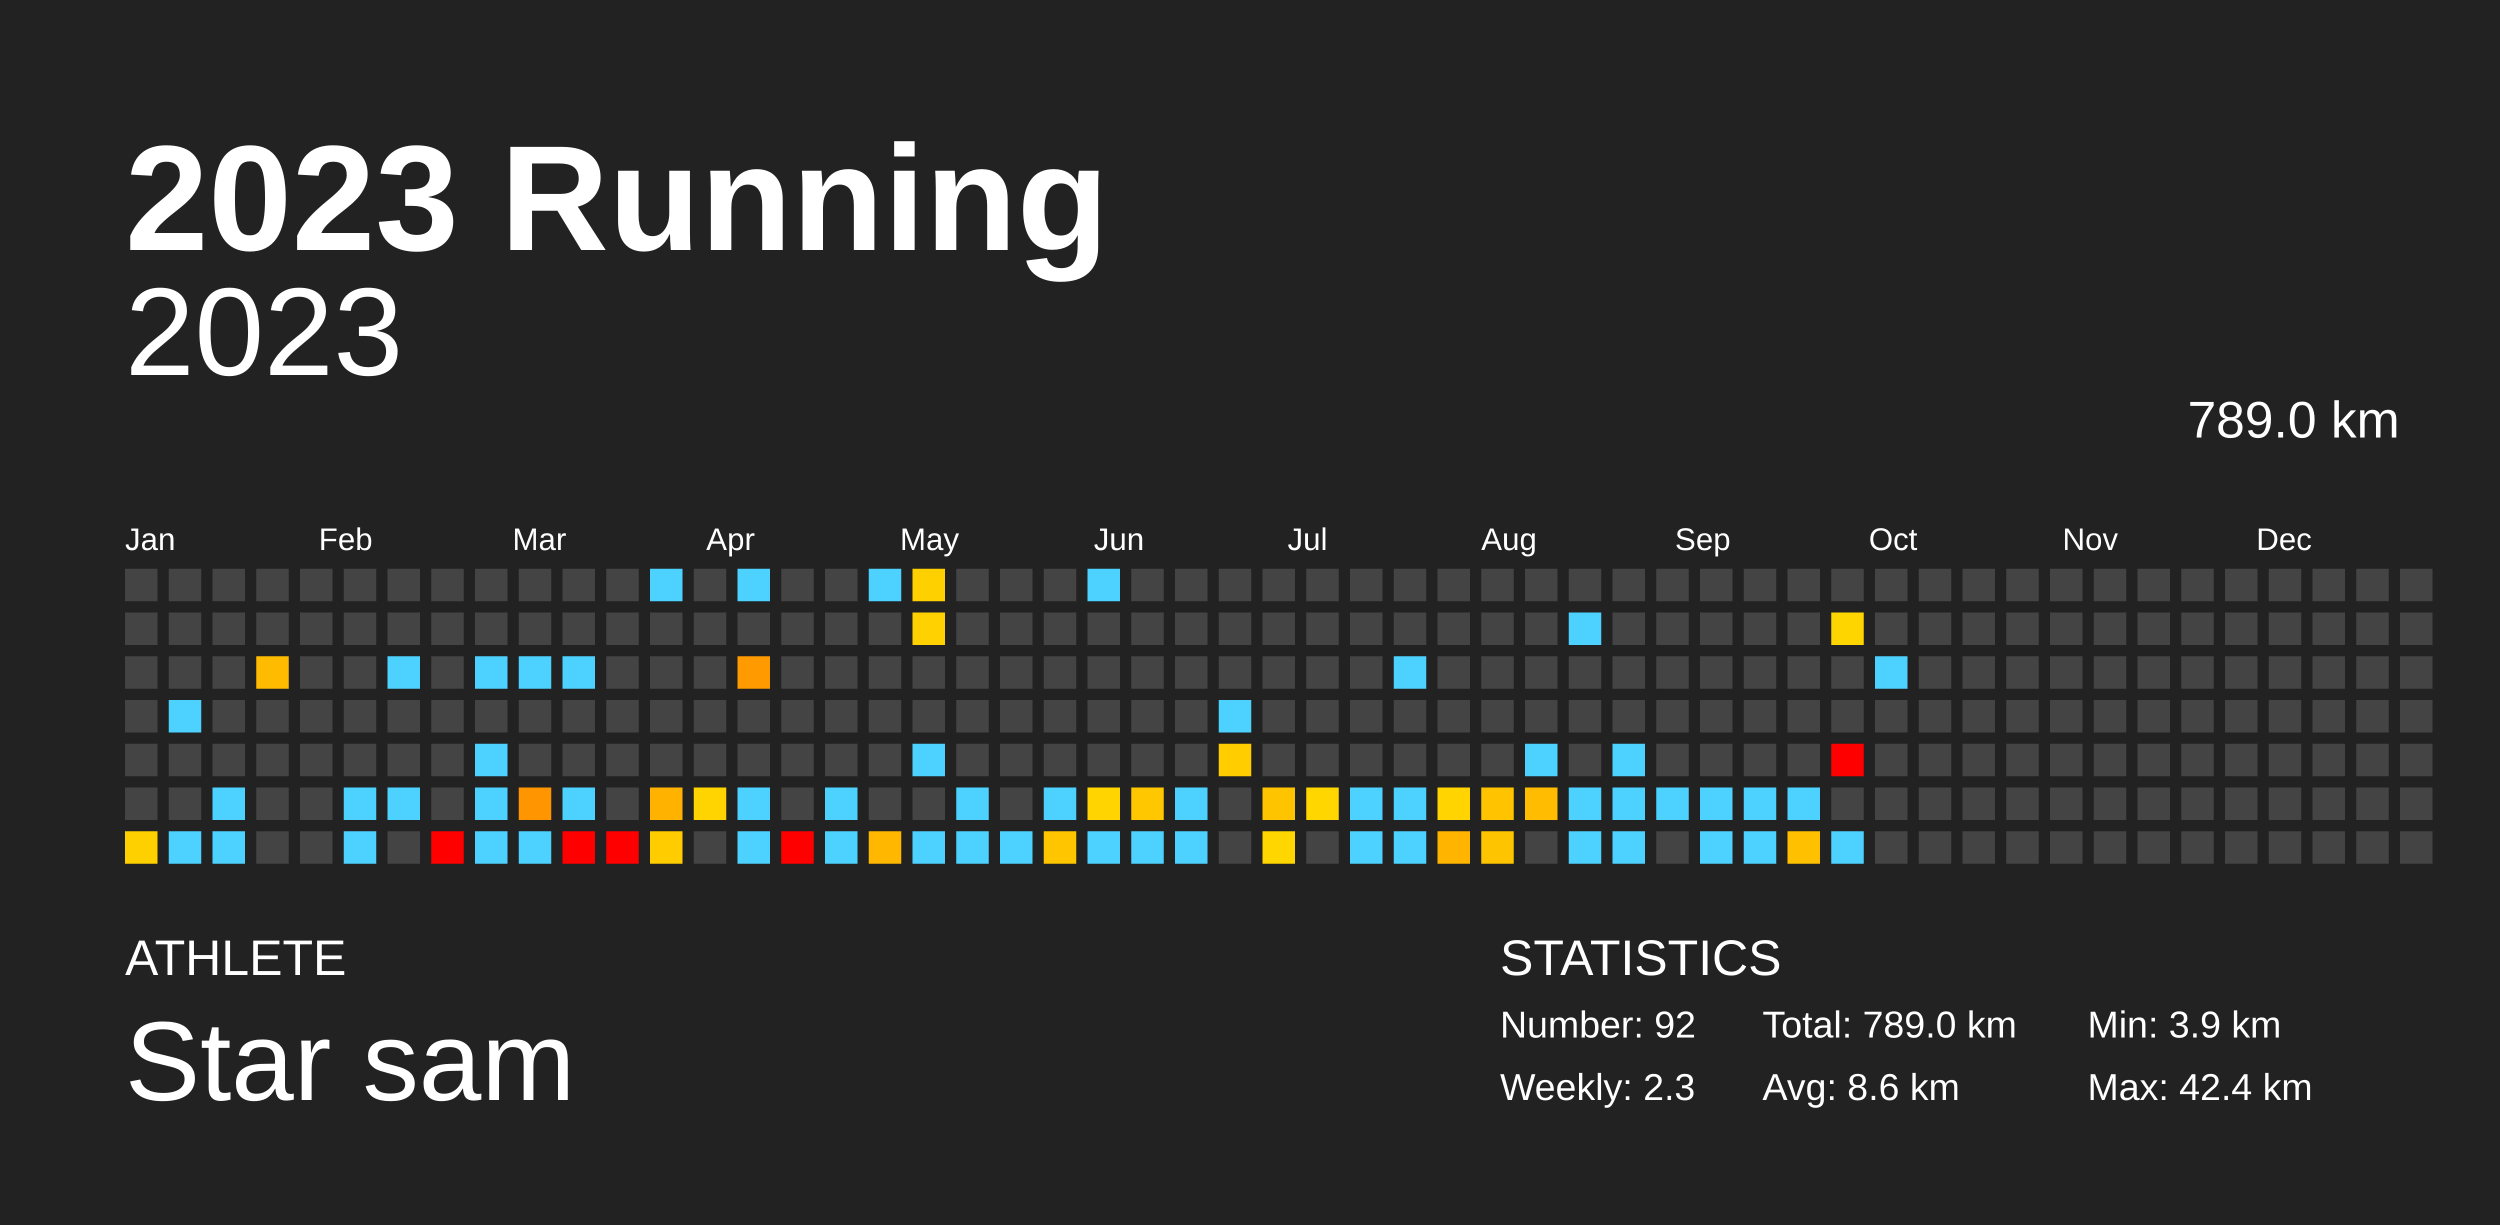
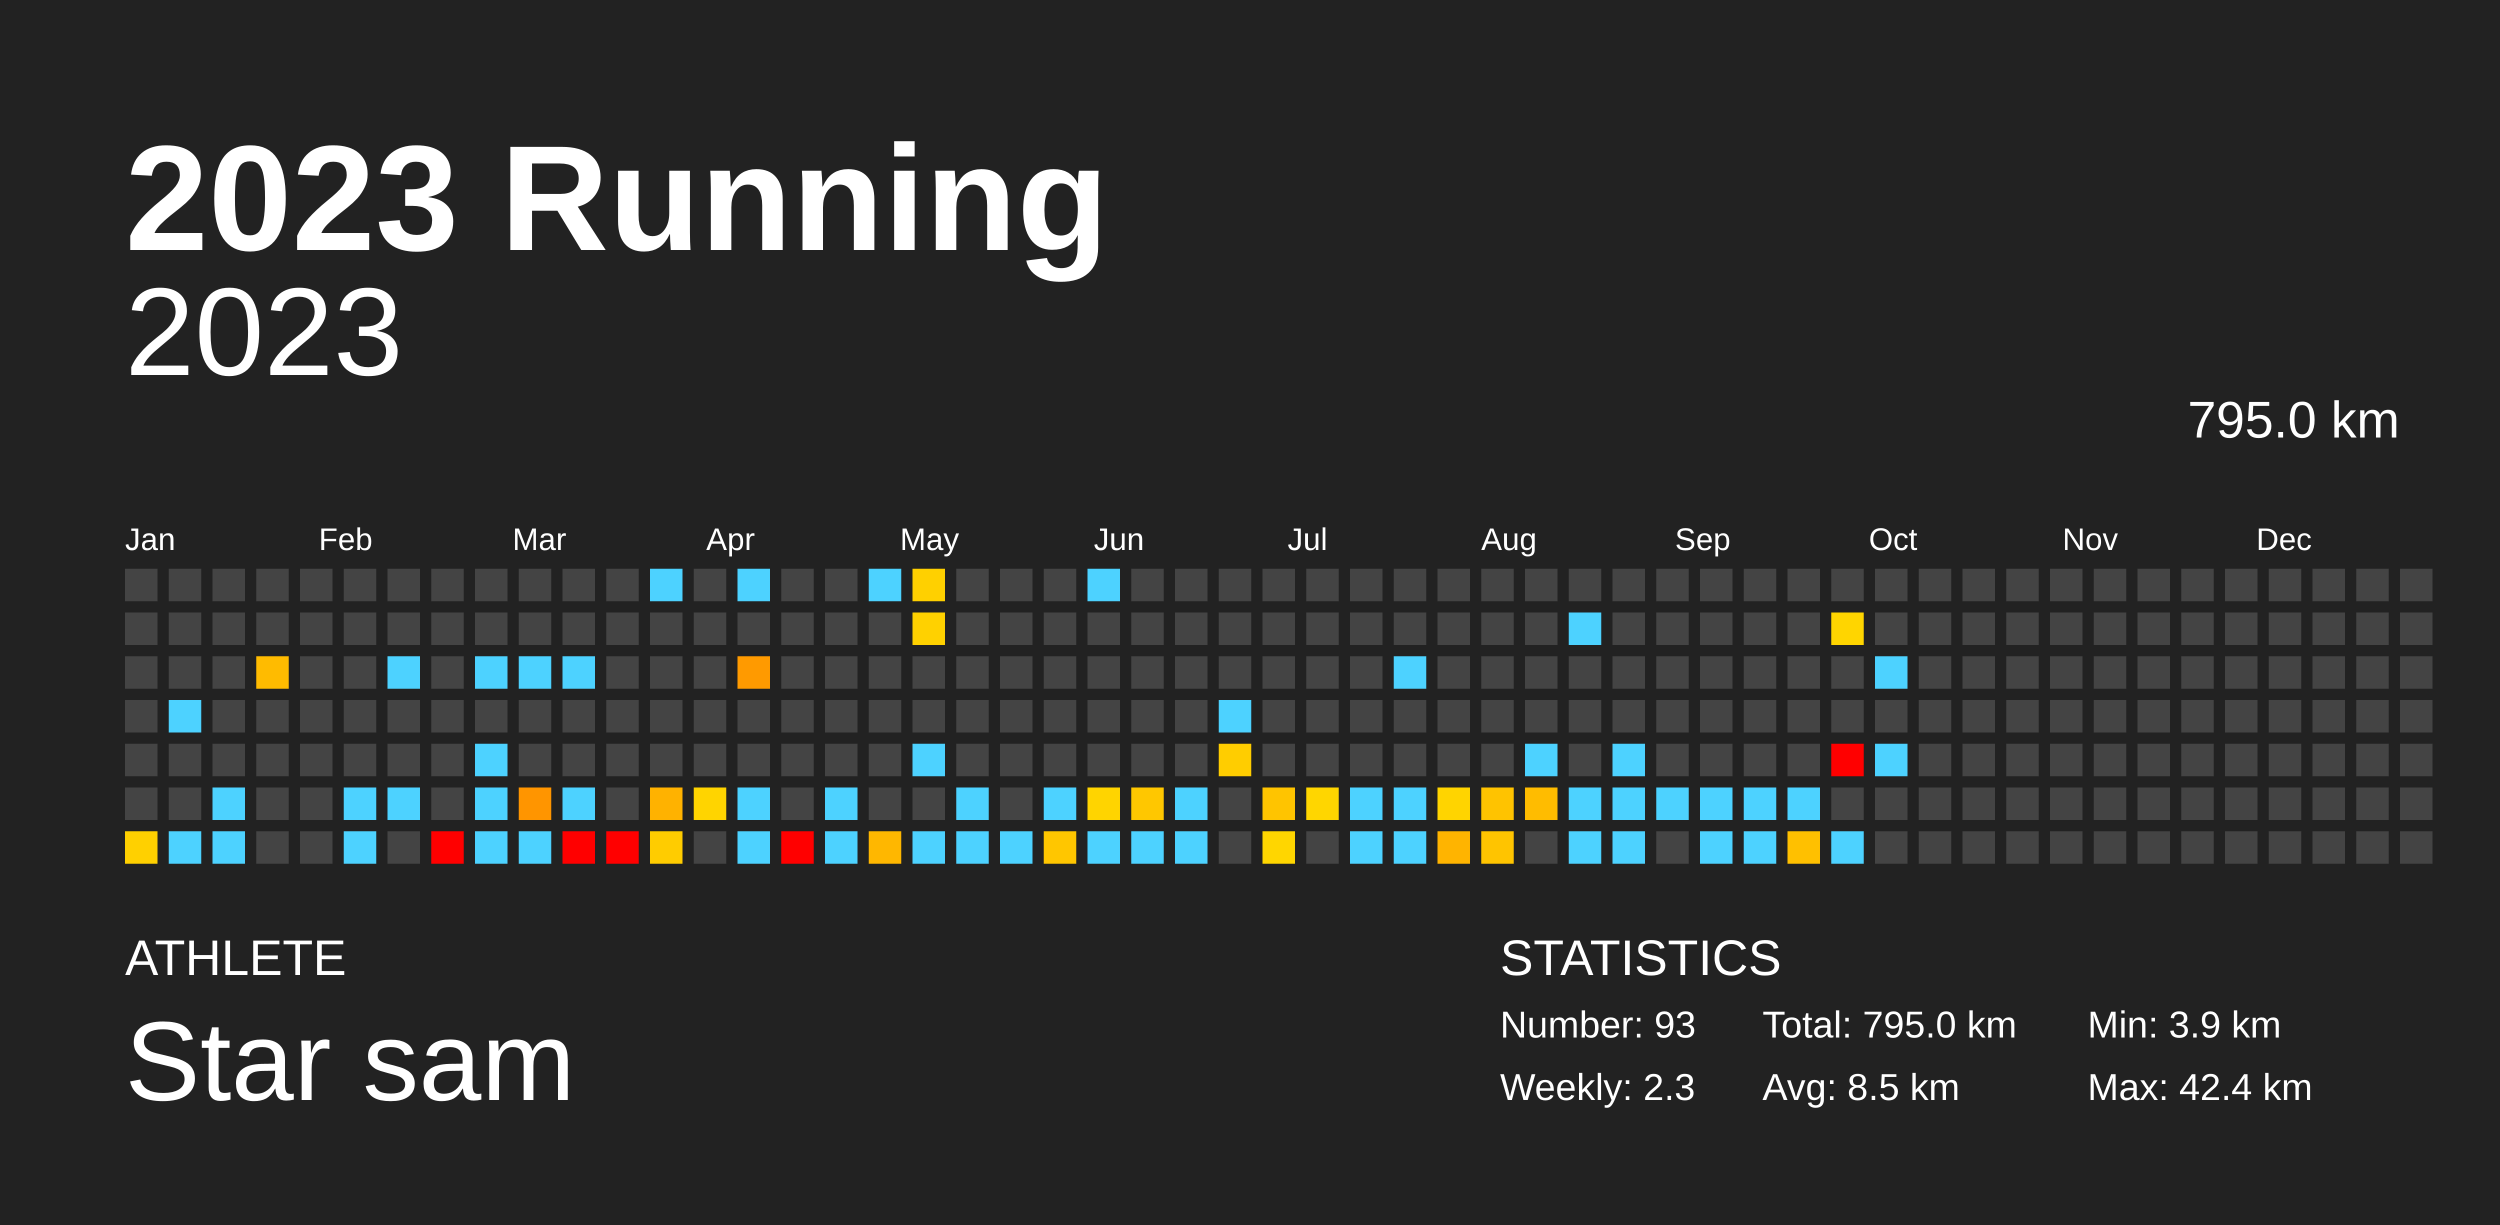
<svg xmlns="http://www.w3.org/2000/svg" baseProfile="full" height="98mm" version="1.1" viewBox="0,0,200,98" width="200mm">
  <defs />
  <rect fill="#222222" height="98" width="200" x="0" y="0" />
  <text fill="#FFFFFF" style="font-size:12px; font-family:Arial; font-weight:bold;" x="10" y="20">2023 Running</text>
  <text fill="#FFFFFF" style="font-size:4px; font-family:Arial" x="10" y="78">ATHLETE</text>
  <text fill="#FFFFFF" style="font-size:9px; font-family:Arial" x="10" y="88">Star sam</text>
  <text fill="#FFFFFF" style="font-size:4px; font-family:Arial" x="120" y="78">STATISTICS</text>
-   <text fill="#FFFFFF" style="font-size:3px; font-family:Arial" x="120" y="83">Number: 92</text>
+   <text fill="#FFFFFF" style="font-size:3px; font-family:Arial" x="120" y="83">Number: 93</text>
  <text fill="#FFFFFF" style="font-size:3px; font-family:Arial" x="120" y="88">Weekly: 2.3</text>
-   <text fill="#FFFFFF" style="font-size:3px; font-family:Arial" x="141" y="83">Total: 789.0 km</text>
-   <text fill="#FFFFFF" style="font-size:3px; font-family:Arial" x="141" y="88">Avg: 8.6 km</text>
+   <text fill="#FFFFFF" style="font-size:3px; font-family:Arial" x="141" y="83">Total: 795.0 km</text>
+   <text fill="#FFFFFF" style="font-size:3px; font-family:Arial" x="141" y="88">Avg: 8.5 km</text>
  <text fill="#FFFFFF" style="font-size:3px; font-family:Arial" x="167" y="83">Min: 3.9 km</text>
  <text fill="#FFFFFF" style="font-size:3px; font-family:Arial" x="167" y="88">Max: 42.4 km</text>
  <text alignment-baseline="hanging" fill="#FFFFFF" style="font-size:10.0px; font-family:Arial;" x="10" y="30">2023</text>
-   <text alignment-baseline="hanging" fill="#FFFFFF" style="font-size:4.125px; font-family:Arial;" x="175" y="35">789.0 km</text>
+   <text alignment-baseline="hanging" fill="#FFFFFF" style="font-size:4.125px; font-family:Arial;" x="175" y="35">795.0 km</text>
  <text fill="#FFFFFF" style="font-size:2.5px; font-family:Arial" x="10.0" y="44">Jan</text>
  <text fill="#FFFFFF" style="font-size:2.5px; font-family:Arial" x="25.5" y="44">Feb</text>
  <text fill="#FFFFFF" style="font-size:2.5px; font-family:Arial" x="41.0" y="44">Mar</text>
  <text fill="#FFFFFF" style="font-size:2.5px; font-family:Arial" x="56.5" y="44">Apr</text>
  <text fill="#FFFFFF" style="font-size:2.5px; font-family:Arial" x="72.0" y="44">May</text>
  <text fill="#FFFFFF" style="font-size:2.5px; font-family:Arial" x="87.5" y="44">Jun</text>
  <text fill="#FFFFFF" style="font-size:2.5px; font-family:Arial" x="103.0" y="44">Jul</text>
  <text fill="#FFFFFF" style="font-size:2.5px; font-family:Arial" x="118.5" y="44">Aug</text>
  <text fill="#FFFFFF" style="font-size:2.5px; font-family:Arial" x="134.0" y="44">Sep</text>
  <text fill="#FFFFFF" style="font-size:2.5px; font-family:Arial" x="149.5" y="44">Oct</text>
  <text fill="#FFFFFF" style="font-size:2.5px; font-family:Arial" x="165.0" y="44">Nov</text>
  <text fill="#FFFFFF" style="font-size:2.5px; font-family:Arial" x="180.5" y="44">Dec</text>
  <rect fill="#444444" height="2.6" width="2.6" x="10.0" y="45.5" />
  <rect fill="#444444" height="2.6" width="2.6" x="10.0" y="49.0" />
  <rect fill="#444444" height="2.6" width="2.6" x="10.0" y="52.5" />
  <rect fill="#444444" height="2.6" width="2.6" x="10.0" y="56.0" />
  <rect fill="#444444" height="2.6" width="2.6" x="10.0" y="59.5" />
  <rect fill="#444444" height="2.6" width="2.6" x="10.0" y="63.0" />
  <rect fill="#ffd000" height="2.6" width="2.6" x="10.0" y="66.5" />
  <rect fill="#444444" height="2.6" width="2.6" x="13.5" y="45.5" />
  <rect fill="#444444" height="2.6" width="2.6" x="13.5" y="49.0" />
  <rect fill="#444444" height="2.6" width="2.6" x="13.5" y="52.5" />
  <rect fill="#4dd2ff" height="2.6" width="2.6" x="13.5" y="56.0" />
  <rect fill="#444444" height="2.6" width="2.6" x="13.5" y="59.5" />
  <rect fill="#444444" height="2.6" width="2.6" x="13.5" y="63.0" />
  <rect fill="#4dd2ff" height="2.6" width="2.6" x="13.5" y="66.5" />
  <rect fill="#444444" height="2.6" width="2.6" x="17.0" y="45.5" />
  <rect fill="#444444" height="2.6" width="2.6" x="17.0" y="49.0" />
  <rect fill="#444444" height="2.6" width="2.6" x="17.0" y="52.5" />
  <rect fill="#444444" height="2.6" width="2.6" x="17.0" y="56.0" />
  <rect fill="#444444" height="2.6" width="2.6" x="17.0" y="59.5" />
  <rect fill="#4dd2ff" height="2.6" width="2.6" x="17.0" y="63.0" />
  <rect fill="#4dd2ff" height="2.6" width="2.6" x="17.0" y="66.5" />
  <rect fill="#444444" height="2.6" width="2.6" x="20.5" y="45.5" />
  <rect fill="#444444" height="2.6" width="2.6" x="20.5" y="49.0" />
  <rect fill="#ffbb00" height="2.6" width="2.6" x="20.5" y="52.5" />
  <rect fill="#444444" height="2.6" width="2.6" x="20.5" y="56.0" />
  <rect fill="#444444" height="2.6" width="2.6" x="20.5" y="59.5" />
  <rect fill="#444444" height="2.6" width="2.6" x="20.5" y="63.0" />
  <rect fill="#444444" height="2.6" width="2.6" x="20.5" y="66.5" />
  <rect fill="#444444" height="2.6" width="2.6" x="24.0" y="45.5" />
  <rect fill="#444444" height="2.6" width="2.6" x="24.0" y="49.0" />
  <rect fill="#444444" height="2.6" width="2.6" x="24.0" y="52.5" />
  <rect fill="#444444" height="2.6" width="2.6" x="24.0" y="56.0" />
  <rect fill="#444444" height="2.6" width="2.6" x="24.0" y="59.5" />
  <rect fill="#444444" height="2.6" width="2.6" x="24.0" y="63.0" />
  <rect fill="#444444" height="2.6" width="2.6" x="24.0" y="66.5" />
  <rect fill="#444444" height="2.6" width="2.6" x="27.5" y="45.5" />
  <rect fill="#444444" height="2.6" width="2.6" x="27.5" y="49.0" />
  <rect fill="#444444" height="2.6" width="2.6" x="27.5" y="52.5" />
  <rect fill="#444444" height="2.6" width="2.6" x="27.5" y="56.0" />
  <rect fill="#444444" height="2.6" width="2.6" x="27.5" y="59.5" />
  <rect fill="#4dd2ff" height="2.6" width="2.6" x="27.5" y="63.0" />
  <rect fill="#4dd2ff" height="2.6" width="2.6" x="27.5" y="66.5" />
  <rect fill="#444444" height="2.6" width="2.6" x="31.0" y="45.5" />
  <rect fill="#444444" height="2.6" width="2.6" x="31.0" y="49.0" />
  <rect fill="#4dd2ff" height="2.6" width="2.6" x="31.0" y="52.5" />
  <rect fill="#444444" height="2.6" width="2.6" x="31.0" y="56.0" />
  <rect fill="#444444" height="2.6" width="2.6" x="31.0" y="59.5" />
  <rect fill="#4dd2ff" height="2.6" width="2.6" x="31.0" y="63.0" />
  <rect fill="#444444" height="2.6" width="2.6" x="31.0" y="66.5" />
  <rect fill="#444444" height="2.6" width="2.6" x="34.5" y="45.5" />
  <rect fill="#444444" height="2.6" width="2.6" x="34.5" y="49.0" />
  <rect fill="#444444" height="2.6" width="2.6" x="34.5" y="52.5" />
  <rect fill="#444444" height="2.6" width="2.6" x="34.5" y="56.0" />
  <rect fill="#444444" height="2.6" width="2.6" x="34.5" y="59.5" />
  <rect fill="#444444" height="2.6" width="2.6" x="34.5" y="63.0" />
  <rect fill="red" height="2.6" width="2.6" x="34.5" y="66.5" />
  <rect fill="#444444" height="2.6" width="2.6" x="38.0" y="45.5" />
  <rect fill="#444444" height="2.6" width="2.6" x="38.0" y="49.0" />
  <rect fill="#4dd2ff" height="2.6" width="2.6" x="38.0" y="52.5" />
  <rect fill="#444444" height="2.6" width="2.6" x="38.0" y="56.0" />
  <rect fill="#4dd2ff" height="2.6" width="2.6" x="38.0" y="59.5" />
  <rect fill="#4dd2ff" height="2.6" width="2.6" x="38.0" y="63.0" />
  <rect fill="#4dd2ff" height="2.6" width="2.6" x="38.0" y="66.5" />
  <rect fill="#444444" height="2.6" width="2.6" x="41.5" y="45.5" />
  <rect fill="#444444" height="2.6" width="2.6" x="41.5" y="49.0" />
  <rect fill="#4dd2ff" height="2.6" width="2.6" x="41.5" y="52.5" />
  <rect fill="#444444" height="2.6" width="2.6" x="41.5" y="56.0" />
  <rect fill="#444444" height="2.6" width="2.6" x="41.5" y="59.5" />
  <rect fill="#ff9500" height="2.6" width="2.6" x="41.5" y="63.0" />
  <rect fill="#4dd2ff" height="2.6" width="2.6" x="41.5" y="66.5" />
  <rect fill="#444444" height="2.6" width="2.6" x="45.0" y="45.5" />
  <rect fill="#444444" height="2.6" width="2.6" x="45.0" y="49.0" />
  <rect fill="#4dd2ff" height="2.6" width="2.6" x="45.0" y="52.5" />
  <rect fill="#444444" height="2.6" width="2.6" x="45.0" y="56.0" />
  <rect fill="#444444" height="2.6" width="2.6" x="45.0" y="59.5" />
  <rect fill="#4dd2ff" height="2.6" width="2.6" x="45.0" y="63.0" />
  <rect fill="red" height="2.6" width="2.6" x="45.0" y="66.5" />
  <rect fill="#444444" height="2.6" width="2.6" x="48.5" y="45.5" />
  <rect fill="#444444" height="2.6" width="2.6" x="48.5" y="49.0" />
  <rect fill="#444444" height="2.6" width="2.6" x="48.5" y="52.5" />
  <rect fill="#444444" height="2.6" width="2.6" x="48.5" y="56.0" />
  <rect fill="#444444" height="2.6" width="2.6" x="48.5" y="59.5" />
  <rect fill="#444444" height="2.6" width="2.6" x="48.5" y="63.0" />
  <rect fill="red" height="2.6" width="2.6" x="48.5" y="66.5" />
  <rect fill="#4dd2ff" height="2.6" width="2.6" x="52.0" y="45.5" />
  <rect fill="#444444" height="2.6" width="2.6" x="52.0" y="49.0" />
  <rect fill="#444444" height="2.6" width="2.6" x="52.0" y="52.5" />
  <rect fill="#444444" height="2.6" width="2.6" x="52.0" y="56.0" />
  <rect fill="#444444" height="2.6" width="2.6" x="52.0" y="59.5" />
  <rect fill="#ffb200" height="2.6" width="2.6" x="52.0" y="63.0" />
  <rect fill="#ffcc00" height="2.6" width="2.6" x="52.0" y="66.5" />
  <rect fill="#444444" height="2.6" width="2.6" x="55.5" y="45.5" />
  <rect fill="#444444" height="2.6" width="2.6" x="55.5" y="49.0" />
  <rect fill="#444444" height="2.6" width="2.6" x="55.5" y="52.5" />
  <rect fill="#444444" height="2.6" width="2.6" x="55.5" y="56.0" />
  <rect fill="#444444" height="2.6" width="2.6" x="55.5" y="59.5" />
  <rect fill="#ffd400" height="2.6" width="2.6" x="55.5" y="63.0" />
  <rect fill="#444444" height="2.6" width="2.6" x="55.5" y="66.5" />
  <rect fill="#4dd2ff" height="2.6" width="2.6" x="59.0" y="45.5" />
  <rect fill="#444444" height="2.6" width="2.6" x="59.0" y="49.0" />
  <rect fill="#ff9a00" height="2.6" width="2.6" x="59.0" y="52.5" />
  <rect fill="#444444" height="2.6" width="2.6" x="59.0" y="56.0" />
  <rect fill="#444444" height="2.6" width="2.6" x="59.0" y="59.5" />
  <rect fill="#4dd2ff" height="2.6" width="2.6" x="59.0" y="63.0" />
  <rect fill="#4dd2ff" height="2.6" width="2.6" x="59.0" y="66.5" />
  <rect fill="#444444" height="2.6" width="2.6" x="62.5" y="45.5" />
  <rect fill="#444444" height="2.6" width="2.6" x="62.5" y="49.0" />
  <rect fill="#444444" height="2.6" width="2.6" x="62.5" y="52.5" />
  <rect fill="#444444" height="2.6" width="2.6" x="62.5" y="56.0" />
  <rect fill="#444444" height="2.6" width="2.6" x="62.5" y="59.5" />
  <rect fill="#444444" height="2.6" width="2.6" x="62.5" y="63.0" />
  <rect fill="red" height="2.6" width="2.6" x="62.5" y="66.5" />
  <rect fill="#444444" height="2.6" width="2.6" x="66.0" y="45.5" />
  <rect fill="#444444" height="2.6" width="2.6" x="66.0" y="49.0" />
  <rect fill="#444444" height="2.6" width="2.6" x="66.0" y="52.5" />
  <rect fill="#444444" height="2.6" width="2.6" x="66.0" y="56.0" />
  <rect fill="#444444" height="2.6" width="2.6" x="66.0" y="59.5" />
  <rect fill="#4dd2ff" height="2.6" width="2.6" x="66.0" y="63.0" />
  <rect fill="#4dd2ff" height="2.6" width="2.6" x="66.0" y="66.5" />
  <rect fill="#4dd2ff" height="2.6" width="2.6" x="69.5" y="45.5" />
  <rect fill="#444444" height="2.6" width="2.6" x="69.5" y="49.0" />
  <rect fill="#444444" height="2.6" width="2.6" x="69.5" y="52.5" />
  <rect fill="#444444" height="2.6" width="2.6" x="69.5" y="56.0" />
  <rect fill="#444444" height="2.6" width="2.6" x="69.5" y="59.5" />
  <rect fill="#444444" height="2.6" width="2.6" x="69.5" y="63.0" />
  <rect fill="#ffb700" height="2.6" width="2.6" x="69.5" y="66.5" />
  <rect fill="#ffd000" height="2.6" width="2.6" x="73.0" y="45.5" />
  <rect fill="#ffd100" height="2.6" width="2.6" x="73.0" y="49.0" />
  <rect fill="#444444" height="2.6" width="2.6" x="73.0" y="52.5" />
  <rect fill="#444444" height="2.6" width="2.6" x="73.0" y="56.0" />
  <rect fill="#4dd2ff" height="2.6" width="2.6" x="73.0" y="59.5" />
  <rect fill="#444444" height="2.6" width="2.6" x="73.0" y="63.0" />
  <rect fill="#4dd2ff" height="2.6" width="2.6" x="73.0" y="66.5" />
  <rect fill="#444444" height="2.6" width="2.6" x="76.5" y="45.5" />
  <rect fill="#444444" height="2.6" width="2.6" x="76.5" y="49.0" />
  <rect fill="#444444" height="2.6" width="2.6" x="76.5" y="52.5" />
  <rect fill="#444444" height="2.6" width="2.6" x="76.5" y="56.0" />
  <rect fill="#444444" height="2.6" width="2.6" x="76.5" y="59.5" />
  <rect fill="#4dd2ff" height="2.6" width="2.6" x="76.5" y="63.0" />
  <rect fill="#4dd2ff" height="2.6" width="2.6" x="76.5" y="66.5" />
  <rect fill="#444444" height="2.6" width="2.6" x="80.0" y="45.5" />
  <rect fill="#444444" height="2.6" width="2.6" x="80.0" y="49.0" />
  <rect fill="#444444" height="2.6" width="2.6" x="80.0" y="52.5" />
  <rect fill="#444444" height="2.6" width="2.6" x="80.0" y="56.0" />
  <rect fill="#444444" height="2.6" width="2.6" x="80.0" y="59.5" />
  <rect fill="#444444" height="2.6" width="2.6" x="80.0" y="63.0" />
  <rect fill="#4dd2ff" height="2.6" width="2.6" x="80.0" y="66.5" />
  <rect fill="#444444" height="2.6" width="2.6" x="83.5" y="45.5" />
  <rect fill="#444444" height="2.6" width="2.6" x="83.5" y="49.0" />
  <rect fill="#444444" height="2.6" width="2.6" x="83.5" y="52.5" />
  <rect fill="#444444" height="2.6" width="2.6" x="83.5" y="56.0" />
  <rect fill="#444444" height="2.6" width="2.6" x="83.5" y="59.5" />
  <rect fill="#4dd2ff" height="2.6" width="2.6" x="83.5" y="63.0" />
  <rect fill="#ffc600" height="2.6" width="2.6" x="83.5" y="66.5" />
  <rect fill="#4dd2ff" height="2.6" width="2.6" x="87.0" y="45.5" />
  <rect fill="#444444" height="2.6" width="2.6" x="87.0" y="49.0" />
  <rect fill="#444444" height="2.6" width="2.6" x="87.0" y="52.5" />
  <rect fill="#444444" height="2.6" width="2.6" x="87.0" y="56.0" />
  <rect fill="#444444" height="2.6" width="2.6" x="87.0" y="59.5" />
  <rect fill="#ffd400" height="2.6" width="2.6" x="87.0" y="63.0" />
  <rect fill="#4dd2ff" height="2.6" width="2.6" x="87.0" y="66.5" />
  <rect fill="#444444" height="2.6" width="2.6" x="90.5" y="45.5" />
  <rect fill="#444444" height="2.6" width="2.6" x="90.5" y="49.0" />
  <rect fill="#444444" height="2.6" width="2.6" x="90.5" y="52.5" />
  <rect fill="#444444" height="2.6" width="2.6" x="90.5" y="56.0" />
  <rect fill="#444444" height="2.6" width="2.6" x="90.5" y="59.5" />
  <rect fill="#ffc700" height="2.6" width="2.6" x="90.5" y="63.0" />
  <rect fill="#4dd2ff" height="2.6" width="2.6" x="90.5" y="66.5" />
  <rect fill="#444444" height="2.6" width="2.6" x="94.0" y="45.5" />
  <rect fill="#444444" height="2.6" width="2.6" x="94.0" y="49.0" />
  <rect fill="#444444" height="2.6" width="2.6" x="94.0" y="52.5" />
  <rect fill="#444444" height="2.6" width="2.6" x="94.0" y="56.0" />
  <rect fill="#444444" height="2.6" width="2.6" x="94.0" y="59.5" />
  <rect fill="#4dd2ff" height="2.6" width="2.6" x="94.0" y="63.0" />
  <rect fill="#4dd2ff" height="2.6" width="2.6" x="94.0" y="66.5" />
  <rect fill="#444444" height="2.6" width="2.6" x="97.5" y="45.5" />
  <rect fill="#444444" height="2.6" width="2.6" x="97.5" y="49.0" />
  <rect fill="#444444" height="2.6" width="2.6" x="97.5" y="52.5" />
  <rect fill="#4dd2ff" height="2.6" width="2.6" x="97.5" y="56.0" />
  <rect fill="#ffcd00" height="2.6" width="2.6" x="97.5" y="59.5" />
  <rect fill="#444444" height="2.6" width="2.6" x="97.5" y="63.0" />
  <rect fill="#444444" height="2.6" width="2.6" x="97.5" y="66.5" />
  <rect fill="#444444" height="2.6" width="2.6" x="101.0" y="45.5" />
  <rect fill="#444444" height="2.6" width="2.6" x="101.0" y="49.0" />
  <rect fill="#444444" height="2.6" width="2.6" x="101.0" y="52.5" />
  <rect fill="#444444" height="2.6" width="2.6" x="101.0" y="56.0" />
  <rect fill="#444444" height="2.6" width="2.6" x="101.0" y="59.5" />
  <rect fill="#ffc400" height="2.6" width="2.6" x="101.0" y="63.0" />
  <rect fill="#ffd600" height="2.6" width="2.6" x="101.0" y="66.5" />
  <rect fill="#444444" height="2.6" width="2.6" x="104.5" y="45.5" />
  <rect fill="#444444" height="2.6" width="2.6" x="104.5" y="49.0" />
  <rect fill="#444444" height="2.6" width="2.6" x="104.5" y="52.5" />
  <rect fill="#444444" height="2.6" width="2.6" x="104.5" y="56.0" />
  <rect fill="#444444" height="2.6" width="2.6" x="104.5" y="59.5" />
  <rect fill="#ffd600" height="2.6" width="2.6" x="104.5" y="63.0" />
  <rect fill="#444444" height="2.6" width="2.6" x="104.5" y="66.5" />
  <rect fill="#444444" height="2.6" width="2.6" x="108.0" y="45.5" />
  <rect fill="#444444" height="2.6" width="2.6" x="108.0" y="49.0" />
  <rect fill="#444444" height="2.6" width="2.6" x="108.0" y="52.5" />
  <rect fill="#444444" height="2.6" width="2.6" x="108.0" y="56.0" />
  <rect fill="#444444" height="2.6" width="2.6" x="108.0" y="59.5" />
  <rect fill="#4dd2ff" height="2.6" width="2.6" x="108.0" y="63.0" />
  <rect fill="#4dd2ff" height="2.6" width="2.6" x="108.0" y="66.5" />
  <rect fill="#444444" height="2.6" width="2.6" x="111.5" y="45.5" />
  <rect fill="#444444" height="2.6" width="2.6" x="111.5" y="49.0" />
  <rect fill="#4dd2ff" height="2.6" width="2.6" x="111.5" y="52.5" />
  <rect fill="#444444" height="2.6" width="2.6" x="111.5" y="56.0" />
  <rect fill="#444444" height="2.6" width="2.6" x="111.5" y="59.5" />
  <rect fill="#4dd2ff" height="2.6" width="2.6" x="111.5" y="63.0" />
  <rect fill="#4dd2ff" height="2.6" width="2.6" x="111.5" y="66.5" />
  <rect fill="#444444" height="2.6" width="2.6" x="115.0" y="45.5" />
  <rect fill="#444444" height="2.6" width="2.6" x="115.0" y="49.0" />
  <rect fill="#444444" height="2.6" width="2.6" x="115.0" y="52.5" />
  <rect fill="#444444" height="2.6" width="2.6" x="115.0" y="56.0" />
  <rect fill="#444444" height="2.6" width="2.6" x="115.0" y="59.5" />
  <rect fill="#ffd400" height="2.6" width="2.6" x="115.0" y="63.0" />
  <rect fill="#ffb400" height="2.6" width="2.6" x="115.0" y="66.5" />
  <rect fill="#444444" height="2.6" width="2.6" x="118.5" y="45.5" />
  <rect fill="#444444" height="2.6" width="2.6" x="118.5" y="49.0" />
  <rect fill="#444444" height="2.6" width="2.6" x="118.5" y="52.5" />
  <rect fill="#444444" height="2.6" width="2.6" x="118.5" y="56.0" />
  <rect fill="#444444" height="2.6" width="2.6" x="118.5" y="59.5" />
  <rect fill="#ffc300" height="2.6" width="2.6" x="118.5" y="63.0" />
  <rect fill="#ffc400" height="2.6" width="2.6" x="118.5" y="66.5" />
  <rect fill="#444444" height="2.6" width="2.6" x="122.0" y="45.5" />
  <rect fill="#444444" height="2.6" width="2.6" x="122.0" y="49.0" />
  <rect fill="#444444" height="2.6" width="2.6" x="122.0" y="52.5" />
  <rect fill="#444444" height="2.6" width="2.6" x="122.0" y="56.0" />
  <rect fill="#4dd2ff" height="2.6" width="2.6" x="122.0" y="59.5" />
  <rect fill="#ffbc00" height="2.6" width="2.6" x="122.0" y="63.0" />
  <rect fill="#444444" height="2.6" width="2.6" x="122.0" y="66.5" />
  <rect fill="#444444" height="2.6" width="2.6" x="125.5" y="45.5" />
  <rect fill="#4dd2ff" height="2.6" width="2.6" x="125.5" y="49.0" />
  <rect fill="#444444" height="2.6" width="2.6" x="125.5" y="52.5" />
  <rect fill="#444444" height="2.6" width="2.6" x="125.5" y="56.0" />
  <rect fill="#444444" height="2.6" width="2.6" x="125.5" y="59.5" />
  <rect fill="#4dd2ff" height="2.6" width="2.6" x="125.5" y="63.0" />
  <rect fill="#4dd2ff" height="2.6" width="2.6" x="125.5" y="66.5" />
  <rect fill="#444444" height="2.6" width="2.6" x="129.0" y="45.5" />
  <rect fill="#444444" height="2.6" width="2.6" x="129.0" y="49.0" />
  <rect fill="#444444" height="2.6" width="2.6" x="129.0" y="52.5" />
  <rect fill="#444444" height="2.6" width="2.6" x="129.0" y="56.0" />
  <rect fill="#4dd2ff" height="2.6" width="2.6" x="129.0" y="59.5" />
  <rect fill="#4dd2ff" height="2.6" width="2.6" x="129.0" y="63.0" />
  <rect fill="#4dd2ff" height="2.6" width="2.6" x="129.0" y="66.5" />
  <rect fill="#444444" height="2.6" width="2.6" x="132.5" y="45.5" />
  <rect fill="#444444" height="2.6" width="2.6" x="132.5" y="49.0" />
  <rect fill="#444444" height="2.6" width="2.6" x="132.5" y="52.5" />
  <rect fill="#444444" height="2.6" width="2.6" x="132.5" y="56.0" />
  <rect fill="#444444" height="2.6" width="2.6" x="132.5" y="59.5" />
  <rect fill="#4dd2ff" height="2.6" width="2.6" x="132.5" y="63.0" />
  <rect fill="#444444" height="2.6" width="2.6" x="132.5" y="66.5" />
  <rect fill="#444444" height="2.6" width="2.6" x="136.0" y="45.5" />
  <rect fill="#444444" height="2.6" width="2.6" x="136.0" y="49.0" />
  <rect fill="#444444" height="2.6" width="2.6" x="136.0" y="52.5" />
  <rect fill="#444444" height="2.6" width="2.6" x="136.0" y="56.0" />
  <rect fill="#444444" height="2.6" width="2.6" x="136.0" y="59.5" />
  <rect fill="#4dd2ff" height="2.6" width="2.6" x="136.0" y="63.0" />
  <rect fill="#4dd2ff" height="2.6" width="2.6" x="136.0" y="66.5" />
  <rect fill="#444444" height="2.6" width="2.6" x="139.5" y="45.5" />
  <rect fill="#444444" height="2.6" width="2.6" x="139.5" y="49.0" />
  <rect fill="#444444" height="2.6" width="2.6" x="139.5" y="52.5" />
  <rect fill="#444444" height="2.6" width="2.6" x="139.5" y="56.0" />
  <rect fill="#444444" height="2.6" width="2.6" x="139.5" y="59.5" />
  <rect fill="#4dd2ff" height="2.6" width="2.6" x="139.5" y="63.0" />
  <rect fill="#4dd2ff" height="2.6" width="2.6" x="139.5" y="66.5" />
  <rect fill="#444444" height="2.6" width="2.6" x="143.0" y="45.5" />
  <rect fill="#444444" height="2.6" width="2.6" x="143.0" y="49.0" />
  <rect fill="#444444" height="2.6" width="2.6" x="143.0" y="52.5" />
  <rect fill="#444444" height="2.6" width="2.6" x="143.0" y="56.0" />
  <rect fill="#444444" height="2.6" width="2.6" x="143.0" y="59.5" />
  <rect fill="#4dd2ff" height="2.6" width="2.6" x="143.0" y="63.0" />
  <rect fill="#ffc000" height="2.6" width="2.6" x="143.0" y="66.5" />
  <rect fill="#444444" height="2.6" width="2.6" x="146.5" y="45.5" />
  <rect fill="#ffd500" height="2.6" width="2.6" x="146.5" y="49.0" />
  <rect fill="#444444" height="2.6" width="2.6" x="146.5" y="52.5" />
  <rect fill="#444444" height="2.6" width="2.6" x="146.5" y="56.0" />
  <rect fill="red" height="2.6" width="2.6" x="146.5" y="59.5" />
  <rect fill="#444444" height="2.6" width="2.6" x="146.5" y="63.0" />
  <rect fill="#4dd2ff" height="2.6" width="2.6" x="146.5" y="66.5" />
  <rect fill="#444444" height="2.6" width="2.6" x="150.0" y="45.5" />
  <rect fill="#444444" height="2.6" width="2.6" x="150.0" y="49.0" />
  <rect fill="#4dd2ff" height="2.6" width="2.6" x="150.0" y="52.5" />
  <rect fill="#444444" height="2.6" width="2.6" x="150.0" y="56.0" />
-   <rect fill="#444444" height="2.6" width="2.6" x="150.0" y="59.5" />
+   <rect fill="#4dd2ff" height="2.6" width="2.6" x="150.0" y="59.5" />
  <rect fill="#444444" height="2.6" width="2.6" x="150.0" y="63.0" />
  <rect fill="#444444" height="2.6" width="2.6" x="150.0" y="66.5" />
  <rect fill="#444444" height="2.6" width="2.6" x="153.5" y="45.5" />
  <rect fill="#444444" height="2.6" width="2.6" x="153.5" y="49.0" />
  <rect fill="#444444" height="2.6" width="2.6" x="153.5" y="52.5" />
  <rect fill="#444444" height="2.6" width="2.6" x="153.5" y="56.0" />
  <rect fill="#444444" height="2.6" width="2.6" x="153.5" y="59.5" />
  <rect fill="#444444" height="2.6" width="2.6" x="153.5" y="63.0" />
  <rect fill="#444444" height="2.6" width="2.6" x="153.5" y="66.5" />
  <rect fill="#444444" height="2.6" width="2.6" x="157.0" y="45.5" />
  <rect fill="#444444" height="2.6" width="2.6" x="157.0" y="49.0" />
  <rect fill="#444444" height="2.6" width="2.6" x="157.0" y="52.5" />
  <rect fill="#444444" height="2.6" width="2.6" x="157.0" y="56.0" />
  <rect fill="#444444" height="2.6" width="2.6" x="157.0" y="59.5" />
  <rect fill="#444444" height="2.6" width="2.6" x="157.0" y="63.0" />
  <rect fill="#444444" height="2.6" width="2.6" x="157.0" y="66.5" />
  <rect fill="#444444" height="2.6" width="2.6" x="160.5" y="45.5" />
  <rect fill="#444444" height="2.6" width="2.6" x="160.5" y="49.0" />
  <rect fill="#444444" height="2.6" width="2.6" x="160.5" y="52.5" />
  <rect fill="#444444" height="2.6" width="2.6" x="160.5" y="56.0" />
  <rect fill="#444444" height="2.6" width="2.6" x="160.5" y="59.5" />
  <rect fill="#444444" height="2.6" width="2.6" x="160.5" y="63.0" />
  <rect fill="#444444" height="2.6" width="2.6" x="160.5" y="66.5" />
  <rect fill="#444444" height="2.6" width="2.6" x="164.0" y="45.5" />
  <rect fill="#444444" height="2.6" width="2.6" x="164.0" y="49.0" />
  <rect fill="#444444" height="2.6" width="2.6" x="164.0" y="52.5" />
  <rect fill="#444444" height="2.6" width="2.6" x="164.0" y="56.0" />
  <rect fill="#444444" height="2.6" width="2.6" x="164.0" y="59.5" />
  <rect fill="#444444" height="2.6" width="2.6" x="164.0" y="63.0" />
  <rect fill="#444444" height="2.6" width="2.6" x="164.0" y="66.5" />
  <rect fill="#444444" height="2.6" width="2.6" x="167.5" y="45.5" />
  <rect fill="#444444" height="2.6" width="2.6" x="167.5" y="49.0" />
  <rect fill="#444444" height="2.6" width="2.6" x="167.5" y="52.5" />
  <rect fill="#444444" height="2.6" width="2.6" x="167.5" y="56.0" />
  <rect fill="#444444" height="2.6" width="2.6" x="167.5" y="59.5" />
  <rect fill="#444444" height="2.6" width="2.6" x="167.5" y="63.0" />
  <rect fill="#444444" height="2.6" width="2.6" x="167.5" y="66.5" />
  <rect fill="#444444" height="2.6" width="2.6" x="171.0" y="45.5" />
  <rect fill="#444444" height="2.6" width="2.6" x="171.0" y="49.0" />
  <rect fill="#444444" height="2.6" width="2.6" x="171.0" y="52.5" />
  <rect fill="#444444" height="2.6" width="2.6" x="171.0" y="56.0" />
  <rect fill="#444444" height="2.6" width="2.6" x="171.0" y="59.5" />
  <rect fill="#444444" height="2.6" width="2.6" x="171.0" y="63.0" />
  <rect fill="#444444" height="2.6" width="2.6" x="171.0" y="66.5" />
  <rect fill="#444444" height="2.6" width="2.6" x="174.5" y="45.5" />
  <rect fill="#444444" height="2.6" width="2.6" x="174.5" y="49.0" />
  <rect fill="#444444" height="2.6" width="2.6" x="174.5" y="52.5" />
  <rect fill="#444444" height="2.6" width="2.6" x="174.5" y="56.0" />
  <rect fill="#444444" height="2.6" width="2.6" x="174.5" y="59.5" />
  <rect fill="#444444" height="2.6" width="2.6" x="174.5" y="63.0" />
  <rect fill="#444444" height="2.6" width="2.6" x="174.5" y="66.5" />
  <rect fill="#444444" height="2.6" width="2.6" x="178.0" y="45.5" />
  <rect fill="#444444" height="2.6" width="2.6" x="178.0" y="49.0" />
  <rect fill="#444444" height="2.6" width="2.6" x="178.0" y="52.5" />
  <rect fill="#444444" height="2.6" width="2.6" x="178.0" y="56.0" />
  <rect fill="#444444" height="2.6" width="2.6" x="178.0" y="59.5" />
  <rect fill="#444444" height="2.6" width="2.6" x="178.0" y="63.0" />
  <rect fill="#444444" height="2.6" width="2.6" x="178.0" y="66.5" />
  <rect fill="#444444" height="2.6" width="2.6" x="181.5" y="45.5" />
  <rect fill="#444444" height="2.6" width="2.6" x="181.5" y="49.0" />
  <rect fill="#444444" height="2.6" width="2.6" x="181.5" y="52.5" />
  <rect fill="#444444" height="2.6" width="2.6" x="181.5" y="56.0" />
  <rect fill="#444444" height="2.6" width="2.6" x="181.5" y="59.5" />
  <rect fill="#444444" height="2.6" width="2.6" x="181.5" y="63.0" />
  <rect fill="#444444" height="2.6" width="2.6" x="181.5" y="66.5" />
  <rect fill="#444444" height="2.6" width="2.6" x="185.0" y="45.5" />
  <rect fill="#444444" height="2.6" width="2.6" x="185.0" y="49.0" />
  <rect fill="#444444" height="2.6" width="2.6" x="185.0" y="52.5" />
  <rect fill="#444444" height="2.6" width="2.6" x="185.0" y="56.0" />
  <rect fill="#444444" height="2.6" width="2.6" x="185.0" y="59.5" />
  <rect fill="#444444" height="2.6" width="2.6" x="185.0" y="63.0" />
  <rect fill="#444444" height="2.6" width="2.6" x="185.0" y="66.5" />
  <rect fill="#444444" height="2.6" width="2.6" x="188.5" y="45.5" />
  <rect fill="#444444" height="2.6" width="2.6" x="188.5" y="49.0" />
  <rect fill="#444444" height="2.6" width="2.6" x="188.5" y="52.5" />
  <rect fill="#444444" height="2.6" width="2.6" x="188.5" y="56.0" />
  <rect fill="#444444" height="2.6" width="2.6" x="188.5" y="59.5" />
  <rect fill="#444444" height="2.6" width="2.6" x="188.5" y="63.0" />
  <rect fill="#444444" height="2.6" width="2.6" x="188.5" y="66.5" />
  <rect fill="#444444" height="2.6" width="2.6" x="192.0" y="45.5" />
  <rect fill="#444444" height="2.6" width="2.6" x="192.0" y="49.0" />
  <rect fill="#444444" height="2.6" width="2.6" x="192.0" y="52.5" />
  <rect fill="#444444" height="2.6" width="2.6" x="192.0" y="56.0" />
  <rect fill="#444444" height="2.6" width="2.6" x="192.0" y="59.5" />
  <rect fill="#444444" height="2.6" width="2.6" x="192.0" y="63.0" />
  <rect fill="#444444" height="2.6" width="2.6" x="192.0" y="66.5" />
</svg>
